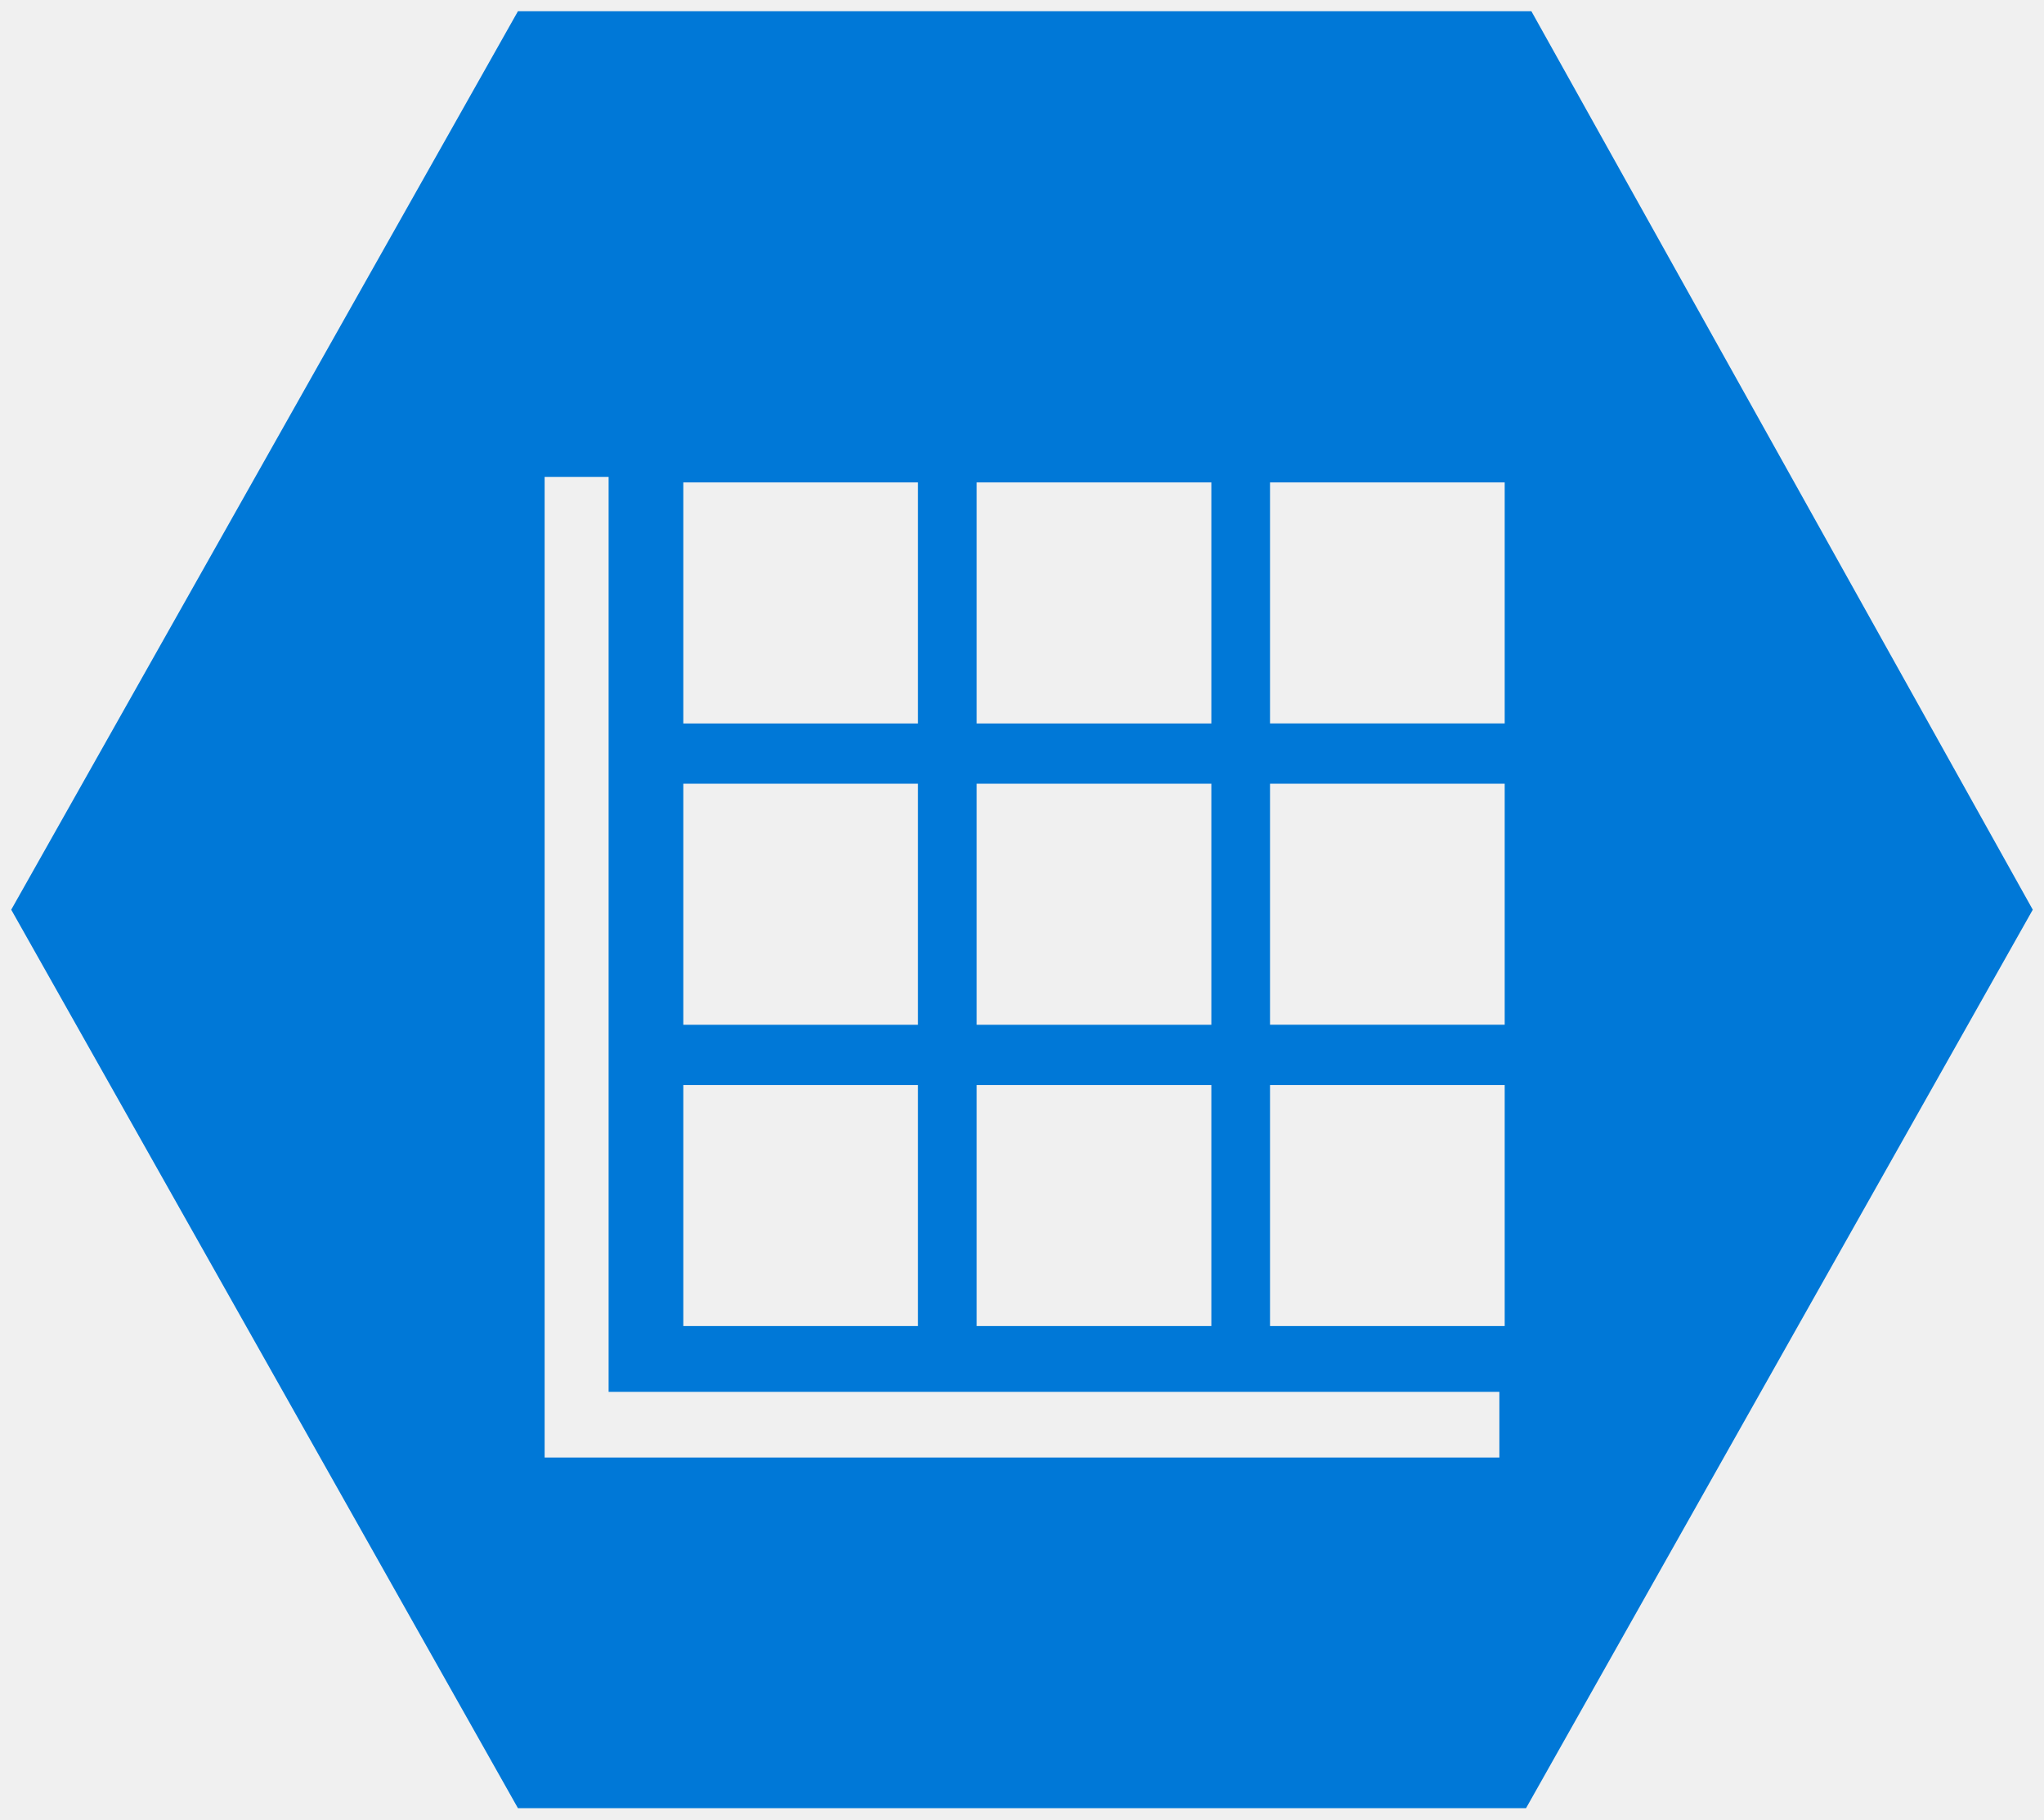
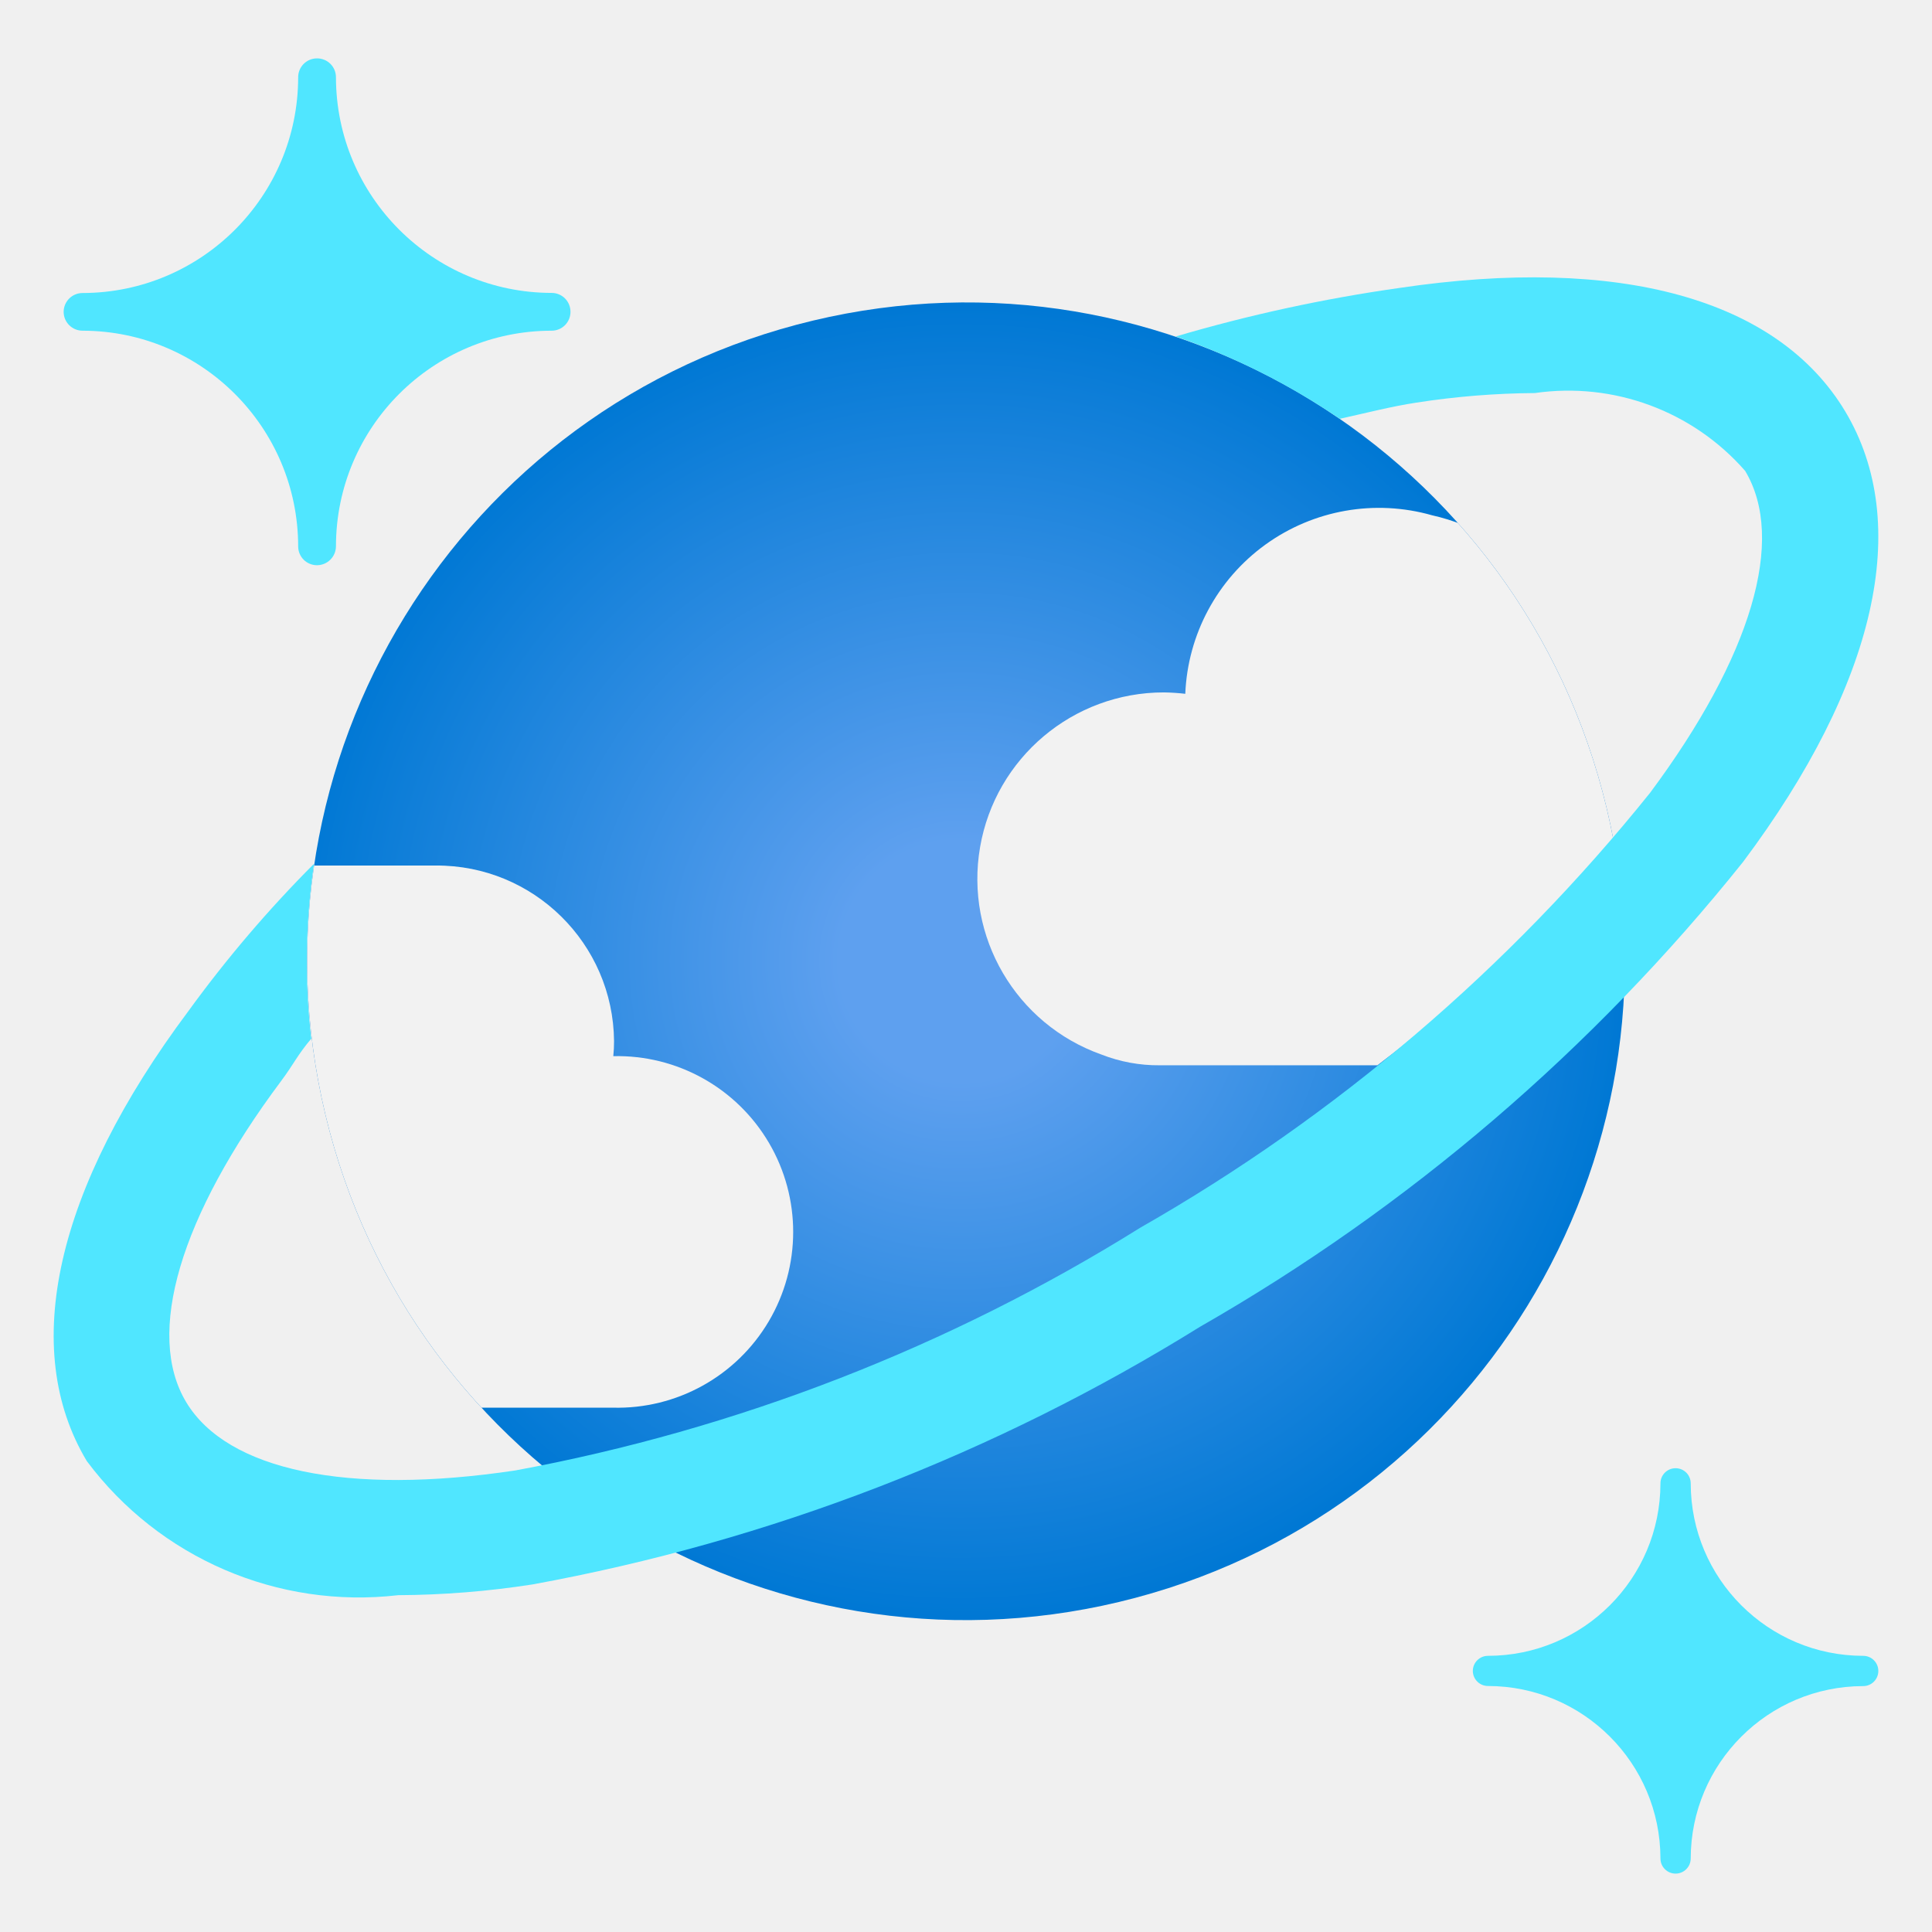
- <svg xmlns="http://www.w3.org/2000/svg" xmlns:xlink="http://www.w3.org/1999/xlink" viewBox="0 0 91 81" fill="#fff" fill-rule="evenodd" stroke="#000" stroke-linecap="round" stroke-linejoin="round">
-   <use xlink:href="#A" x=".5" y=".5" />
-   <symbol id="A" overflow="visible">
-     <path d="M67.678 0H22.559L0 40l22.559 40h44.881L90 40 67.678 0zM42.982 20.976H53.43v10.732H42.982V20.976zm0 13.415H53.43v10.732H42.982V34.39zm0 13.414H53.43v10.732H42.982V47.805zM29.921 20.976h10.448v10.732H29.921V20.976zm0 13.415h10.448v10.732H29.921V34.39zm0 13.414h10.448v10.732H29.921V47.805zM66.254 64.39H23.747V20.732h2.849v40.732h0 0 39.657v2.927zm.237-5.854H56.042V47.805h10.448v10.732zm0-13.414H56.042V34.39h10.448v10.732zm0-13.415H56.042V20.976h10.448v10.732z" fill="#0078d7" stroke="none" />
-   </symbol>
+ <svg xmlns="http://www.w3.org/2000/svg" id="b089cfca-0de1-451c-a1ca-6680ea50cb4f" width="18" height="18" viewBox="0 0 18 18">
+   <defs>
+     <radialGradient id="b25d0836-964a-4c84-8c20-855f66e8345e" cx="-105.006" cy="-10.409" r="5.954" gradientTransform="translate(117.739 19.644) scale(1.036 1.027)" gradientUnits="userSpaceOnUse">
+       <stop offset="0.183" stop-color="#5ea0ef" />
+       <stop offset="1" stop-color="#0078d4" />
+     </radialGradient>
+     <clipPath id="b36c7f5d-2ef1-4760-8a25-eeb9661f4e47">
+       <path d="M14.969,7.53A6.137,6.137,0,1,1,7.574,2.987,6.137,6.137,0,0,1,14.969,7.53Z" fill="none" />
+     </clipPath>
+   </defs>
+   <path d="M2.954,5.266a.175.175,0,0,1-.176-.176h0A2.012,2.012,0,0,0,.769,3.081a.176.176,0,0,1-.176-.175h0a.176.176,0,0,1,.176-.176A2.012,2.012,0,0,0,2.778.72.175.175,0,0,1,2.954.544h0A.175.175,0,0,1,3.13.72h0A2.012,2.012,0,0,0,5.139,2.729a.175.175,0,0,1,.176.176h0a.175.175,0,0,1-.176.176h0A2.011,2.011,0,0,0,3.13,5.09.177.177,0,0,1,2.954,5.266Z" fill="#50e6ff" />
+   <path d="M15.611,17.456a.141.141,0,0,1-.141-.141h0a1.609,1.609,0,0,0-1.607-1.607.141.141,0,0,1-.141-.14h0a.141.141,0,0,1,.141-.141h0a1.608,1.608,0,0,0,1.607-1.607.141.141,0,0,1,.141-.141h0a.141.141,0,0,1,.141.141h0a1.608,1.608,0,0,0,1.607,1.607.141.141,0,1,1,0,.282h0a1.609,1.609,0,0,0-1.607,1.607A.141.141,0,0,1,15.611,17.456Z" fill="#50e6ff" />
+   <g>
+     <path d="M14.969,7.53A6.137,6.137,0,1,1,7.574,2.987,6.137,6.137,0,0,1,14.969,7.53Z" fill="url(#b25d0836-964a-4c84-8c20-855f66e8345e)" />
+     <g clip-path="url(#b36c7f5d-2ef1-4760-8a25-eeb9661f4e47)">
+       <path d="M5.709,13.115A1.638,1.638,0,1,0,5.714,9.84,1.307,1.307,0,0,0,5.721,9.7,1.651,1.651,0,0,0,4.06,8.064H2.832a6.251,6.251,0,0,0,1.595,5.051Z" fill="#f2f2f2" />
+       <path d="M15.045,7.815c0-.015,0-.03-.007-.044a5.978,5.978,0,0,0-1.406-2.88,1.825,1.825,0,0,0-.289-.09,1.806,1.806,0,0,0-2.3,1.663,2,2,0,0,0-.2-.013,1.737,1.737,0,0,0-.581,3.374,1.451,1.451,0,0,0,.541.1h2.03A13.453,13.453,0,0,0,15.045,7.815Z" fill="#f2f2f2" />
+     </g>
+   </g>
+   <path d="M17.191,3.832c-.629-1.047-2.1-1.455-4.155-1.149a14.606,14.606,0,0,0-2.082.452,6.456,6.456,0,0,1,1.528.767c.241-.053.483-.116.715-.151A7.49,7.49,0,0,1,14.3,3.662a2.188,2.188,0,0,1,1.959.725h0c.383.638.06,1.729-.886,3a16.723,16.723,0,0,1-4.749,4.051A16.758,16.758,0,0,1,4.8,13.7c-1.564.234-2.682,0-3.065-.636s-.06-1.73.886-2.995c.117-.157.146-.234.279-.392a6.252,6.252,0,0,1,.026-1.63A11.552,11.552,0,0,0,1.756,9.419C.517,11.076.181,12.566.809,13.613a3.165,3.165,0,0,0,2.9,1.249,8.434,8.434,0,0,0,1.251-.1,17.855,17.855,0,0,0,6.219-2.4,17.808,17.808,0,0,0,5.061-4.332C17.483,6.369,17.819,4.88,17.191,3.832Z" fill="#50e6ff" />
</svg>
